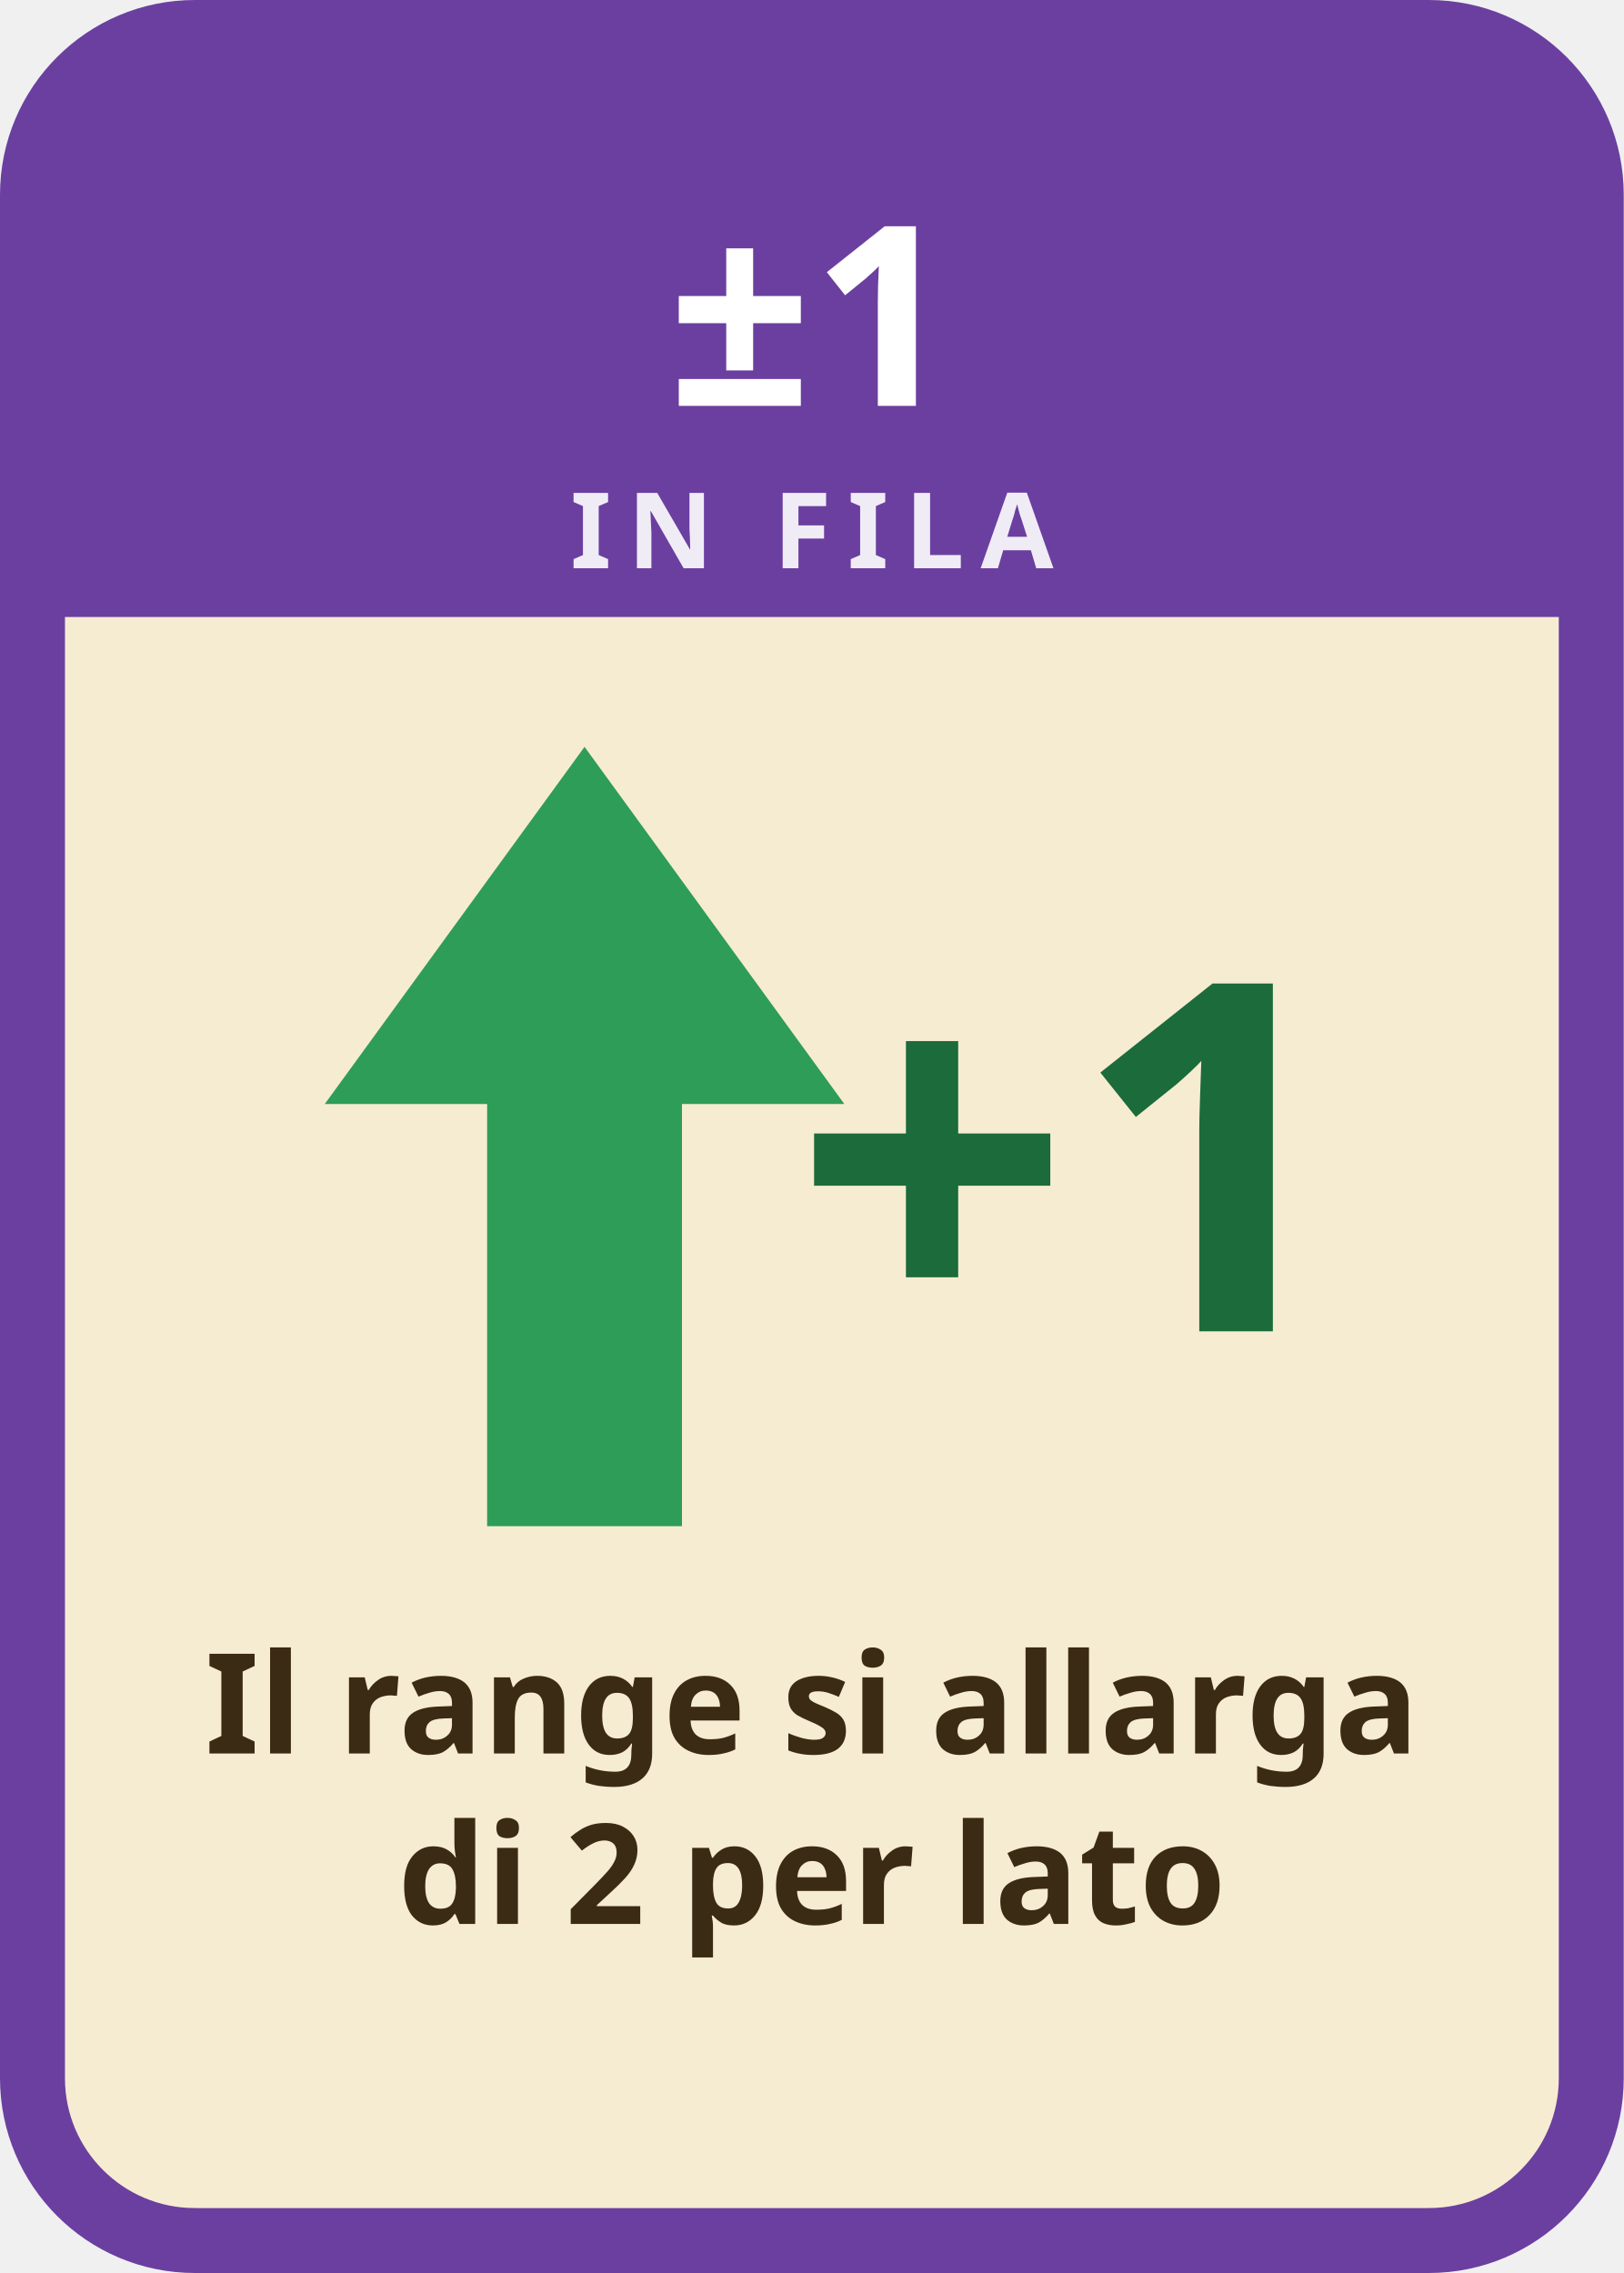
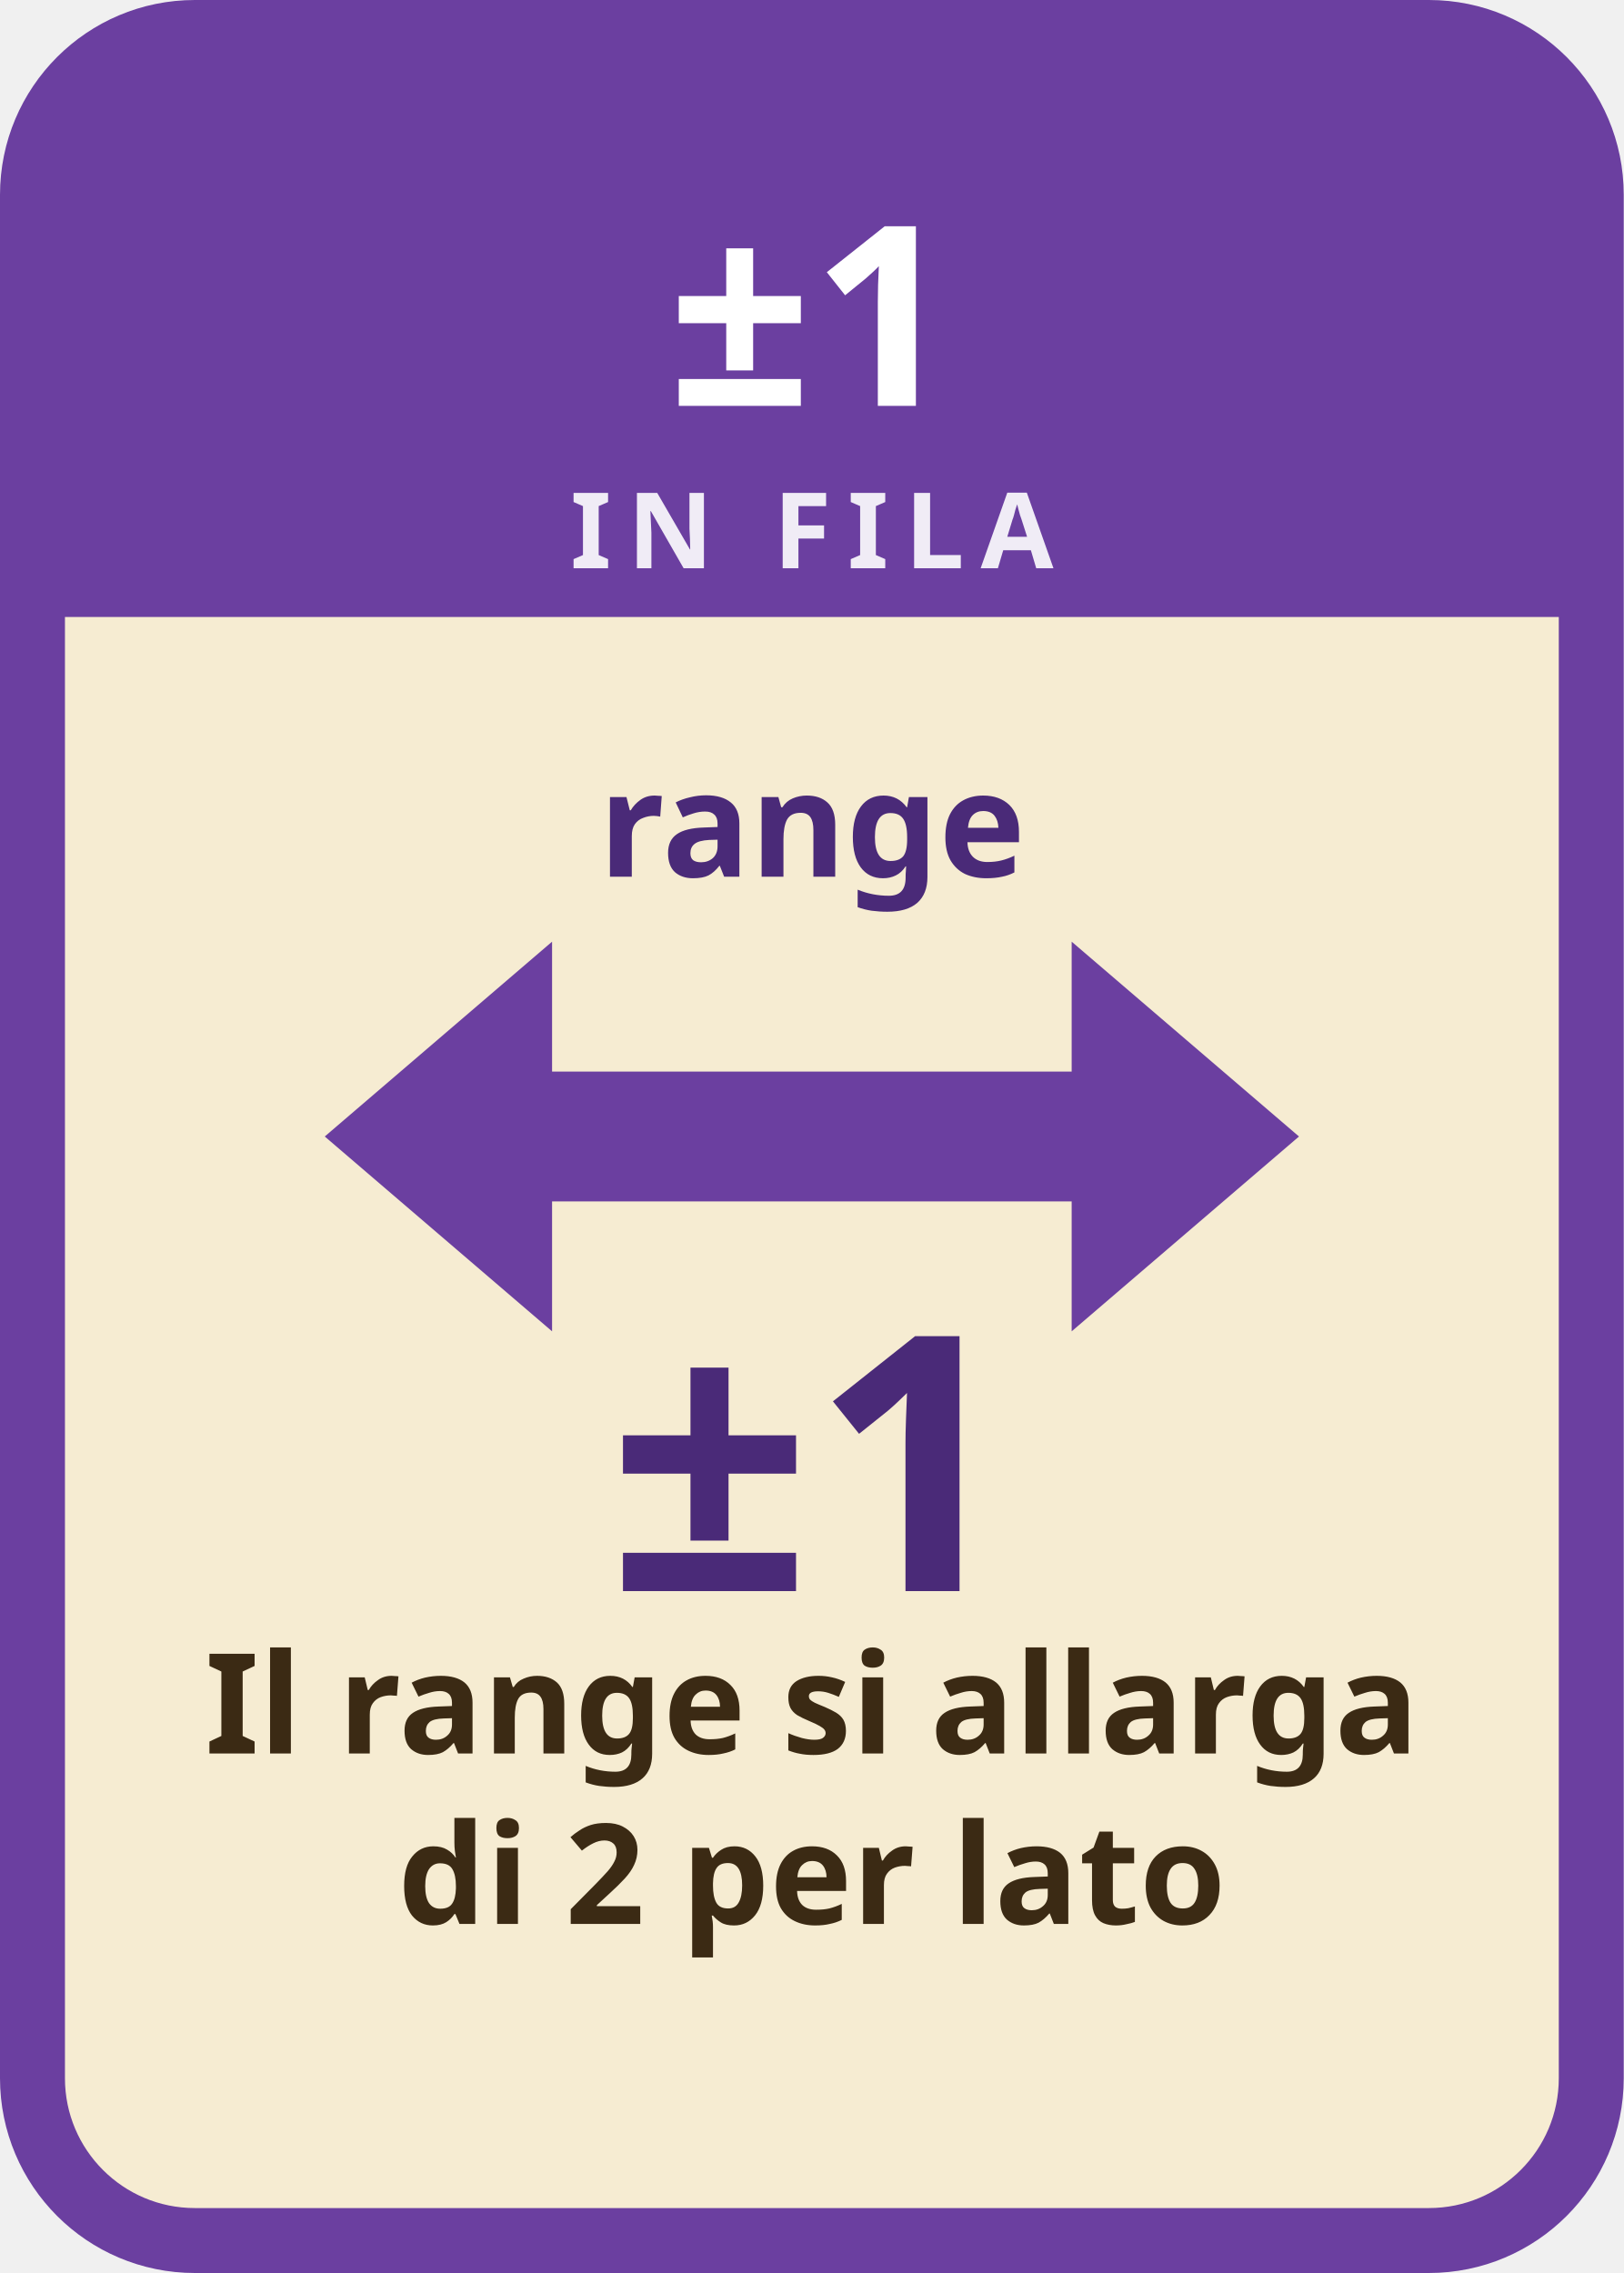
<svg xmlns="http://www.w3.org/2000/svg" viewBox="0 0 100 140" width="300" height="420" role="img" aria-label="±1">
  <rect x="2" y="2" width="96" height="136" rx="10" fill="#f6ecd2" stroke="#6b3fa0" stroke-width="4" />
  <path d="M2 12a10 10 0 0 1 10-10h76a10 10 0 0 1 10 10v26H2z" fill="#6b3fa0" />
  <text x="50" y="25" font-size="15.5" font-weight="900" fill="#fff" text-anchor="middle" font-family="'Trebuchet MS','Segoe UI',Verdana,sans-serif">±1</text>
  <text x="50" y="35" font-size="6.5" font-weight="800" fill="#fff" text-anchor="middle" font-family="'Trebuchet MS','Segoe UI',Verdana,sans-serif" letter-spacing="1" opacity="0.9">IN FILA</text>
  <g transform="translate(20 40)">
-     <polygon points="16,6 32,28 22,28 22,54 10,54 10,28 0,28" fill="#2e9d57" />
-     <text x="46" y="42" font-size="30" font-weight="900" fill="#1c6b3a" text-anchor="middle" font-family="'Trebuchet MS','Segoe UI',Verdana,sans-serif">+1</text>
+     <polygon points="0,30 14,18 14,26 46,26 46,18 60,30 46,42 46,34 14,34 14,42" fill="#6b3fa0" />
+     <text x="30" y="58" font-size="22" font-weight="900" fill="#4a2a78" text-anchor="middle" font-family="'Trebuchet MS','Segoe UI',Verdana,sans-serif">±1</text>
+     <text x="30" y="14" font-size="9" font-weight="800" fill="#4a2a78" text-anchor="middle" font-family="'Trebuchet MS','Segoe UI',Verdana,sans-serif">range</text>
  </g>
  <text x="50" y="108" font-size="8.6" fill="#3b2a14" text-anchor="middle" font-family="'Trebuchet MS','Segoe UI',Verdana,sans-serif" font-weight="700">Il range si allarga</text>
  <text x="50" y="118.5" font-size="8.6" fill="#3b2a14" text-anchor="middle" font-family="'Trebuchet MS','Segoe UI',Verdana,sans-serif" font-weight="700">di 2 per lato</text>
</svg>
